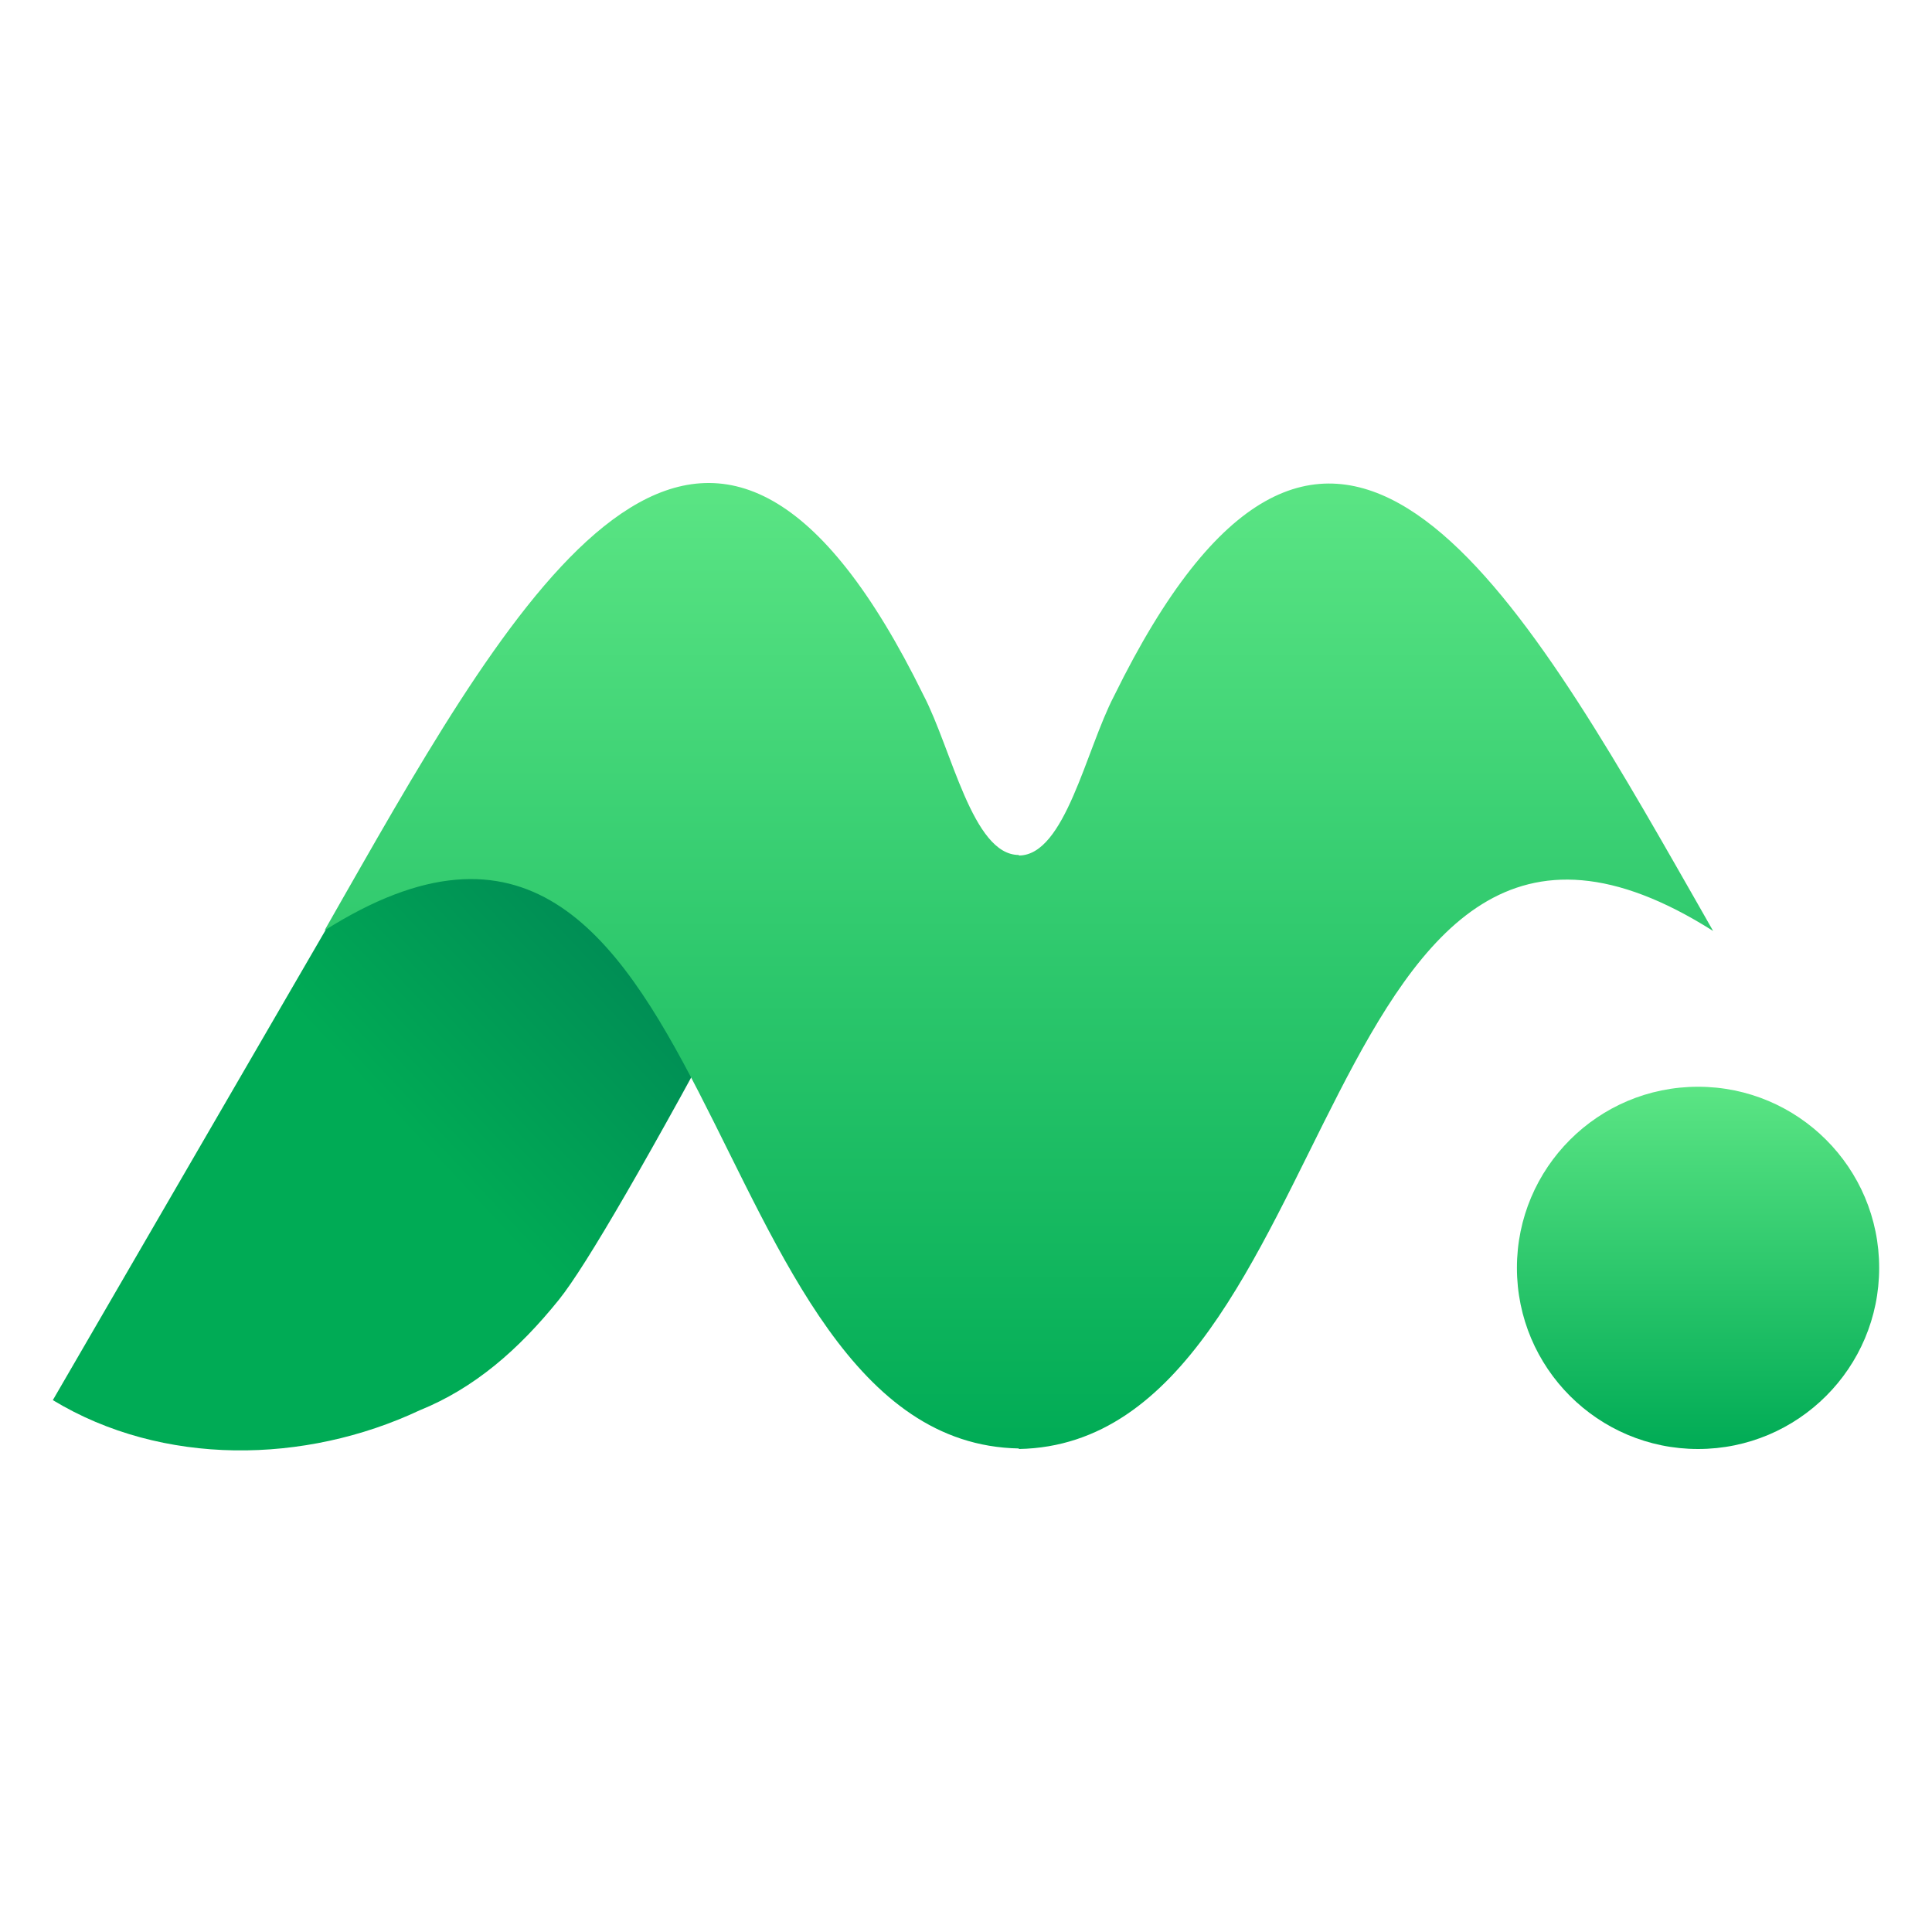
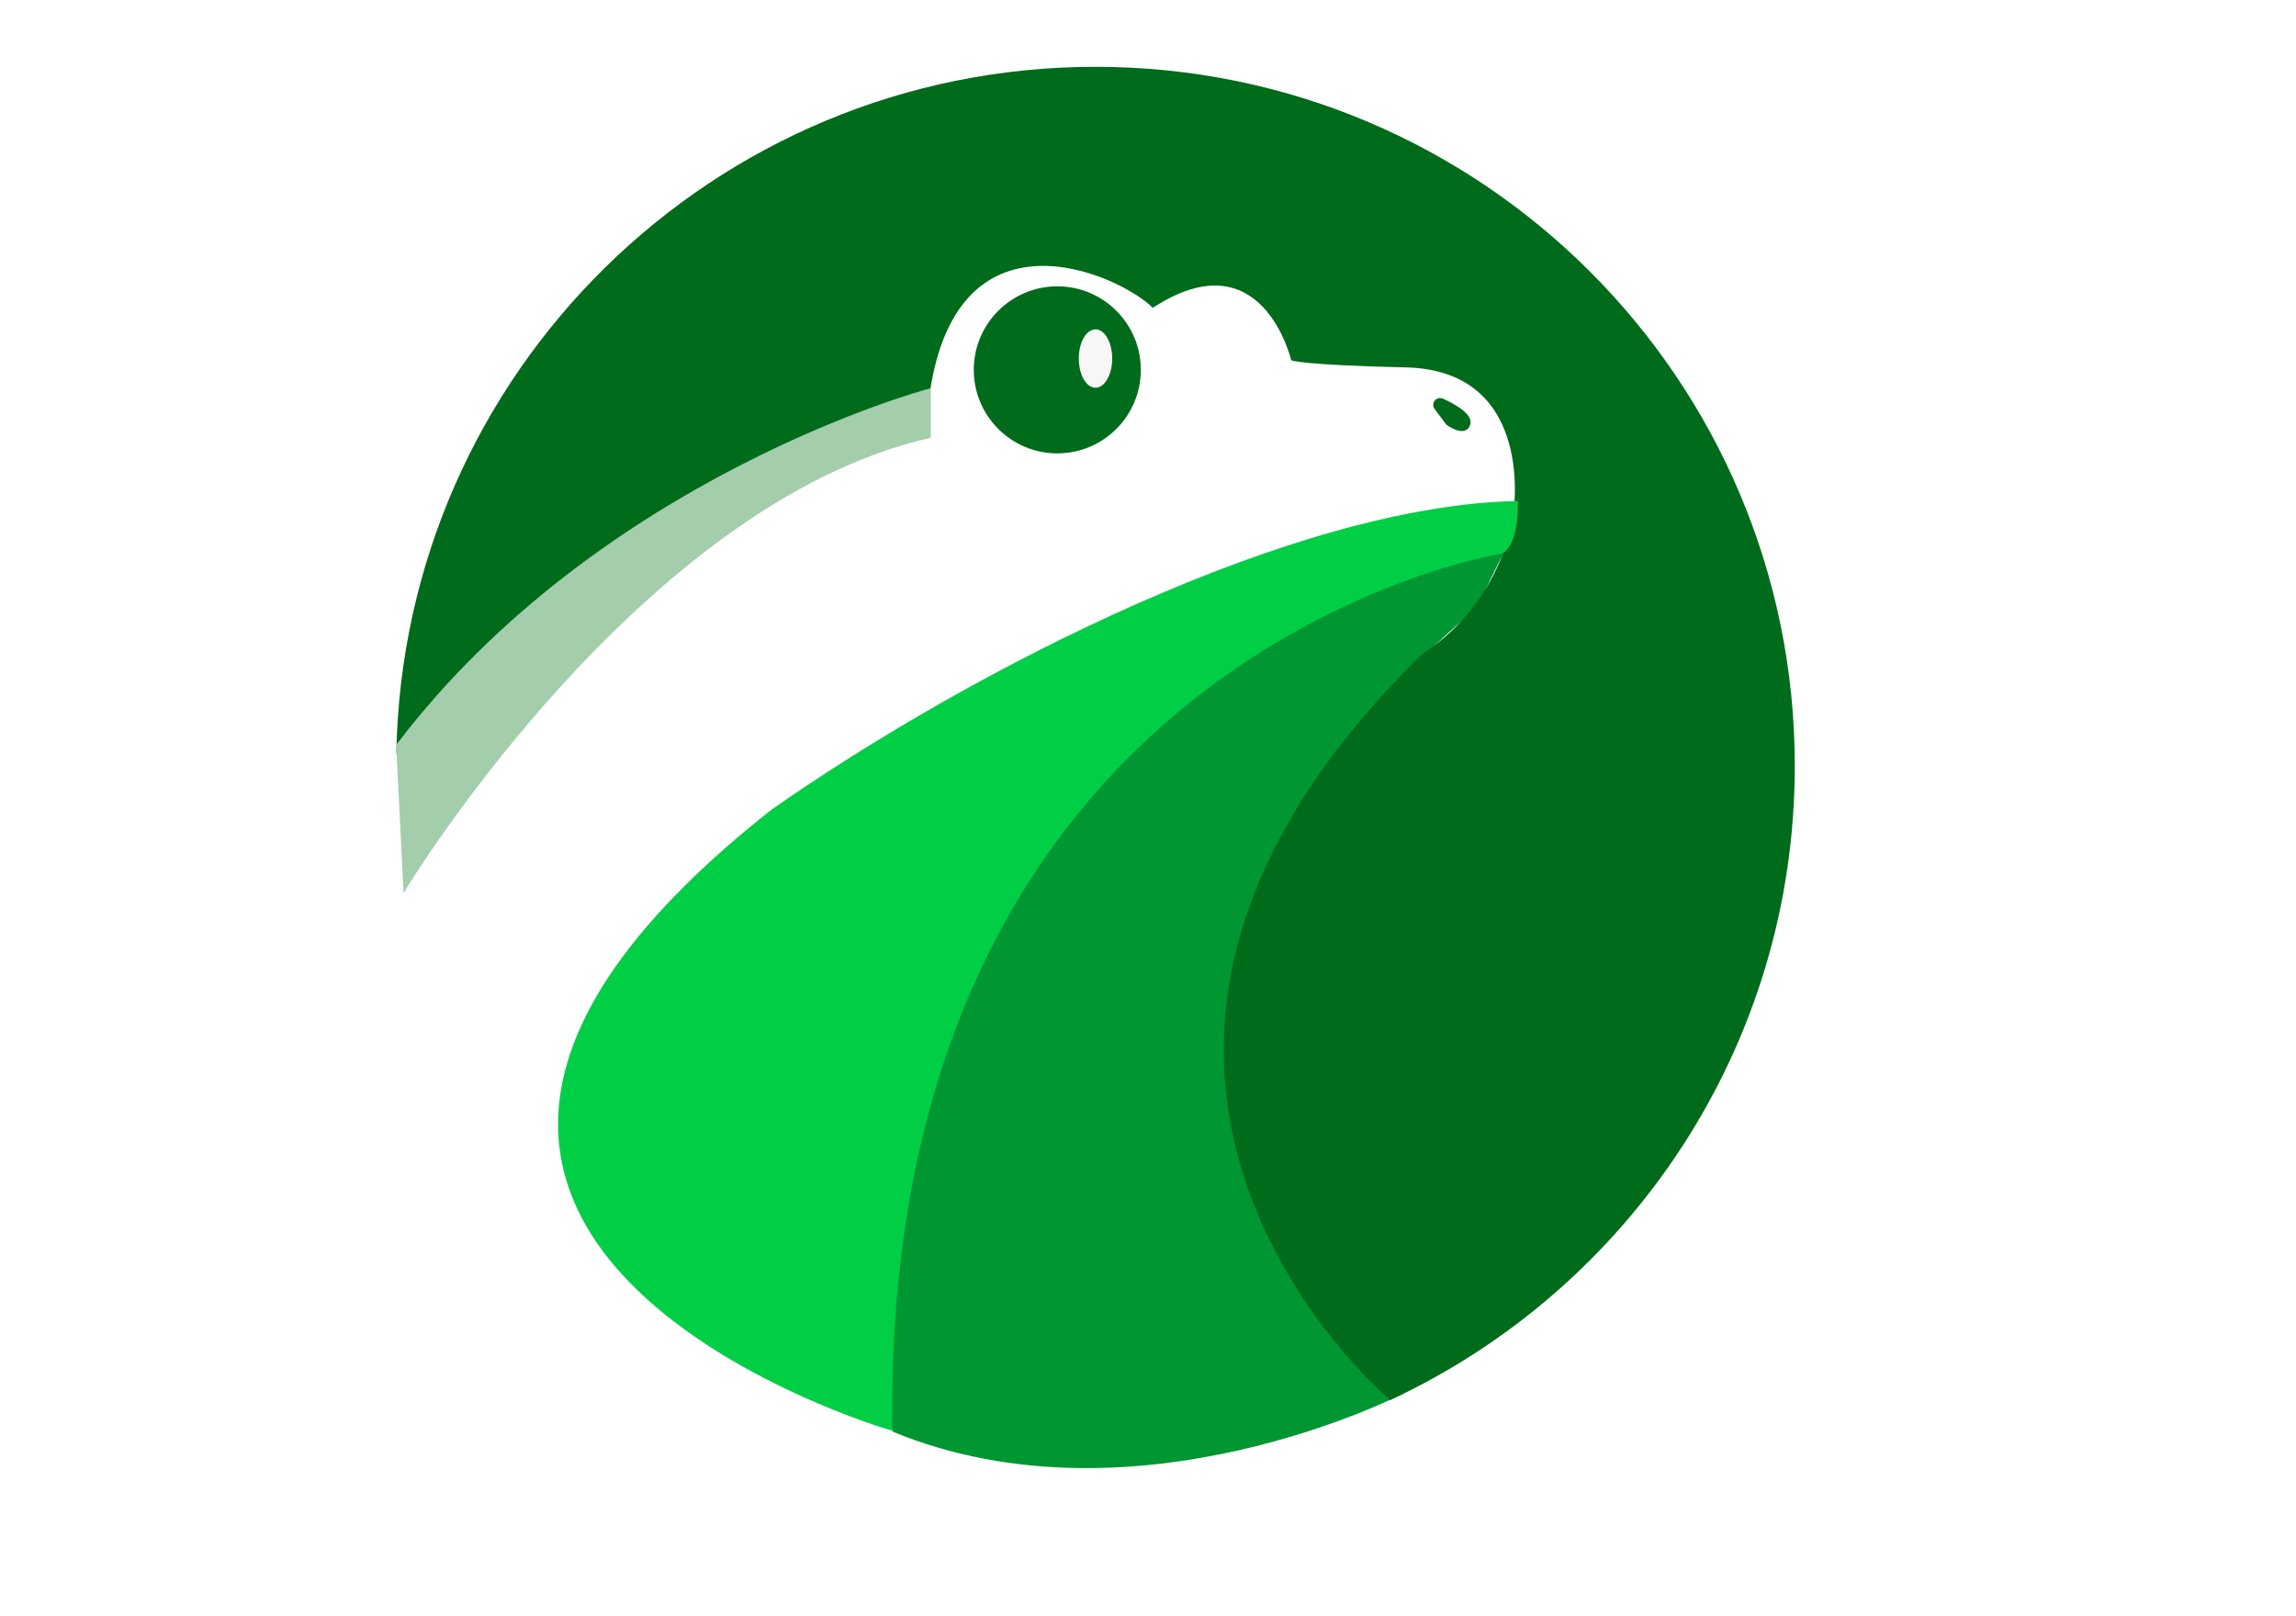
- <svg xmlns="http://www.w3.org/2000/svg" height="512" viewBox="0 0 512 512" width="512">
-   <linearGradient id="a" x1="100%" x2="50%" y1="5.663%" y2="50%">
-     <stop offset="0" stop-color="#007b55" />
-     <stop offset="1" stop-color="#00ab55" />
-   </linearGradient>
-   <linearGradient id="b" x1="50%" x2="50%" y1="0%" y2="100%">
-     <stop offset="0" stop-color="#5be584" />
-     <stop offset="1" stop-color="#00ab55" />
-   </linearGradient>
-   <g fill="none" fill-rule="evenodd" transform="translate(14 128)">
-     <path d="m92.807 83.107c44.289 22.889 46.308 23.935 46.401 23.98.012.009.642.333 44.793 23.153-26.072 48.54-42.693 77.266-49.868 86.179-10.759 13.37-22.495 23.493-36.93 29.334-30.346 14.262-68.07 14.929-97.202-2.704z" fill="url(#a)" />
-     <g fill="url(#b)">
-       <path d="m430.31 101.726c-46.271-80.956-94.1-157.228-149.043-45.344-7.516 14.383-12.995 42.337-25.267 42.337v-.142c-12.272 0-17.749-27.953-25.265-42.337-54.945-111.885-102.774-35.612-149.045 45.344-3.482 6.105-6.827 11.932-9.69 16.996 106.038-67.127 97.11 135.666 184 137.278v.142c86.891-1.611 77.962-204.405 184-137.28-2.861-5.062-6.206-10.889-9.69-16.994" />
-       <path d="m436 256c26.509 0 48-21.491 48-48s-21.491-48-48-48-48 21.491-48 48 21.491 48 48 48" />
-     </g>
+ <svg xmlns="http://www.w3.org/2000/svg" viewBox="0 0 481 338.48">
+   <defs>
+     <style>
+       .cls-1 {
+         fill: #009632;
+       }
+ 
+       .cls-2 {
+         fill: #a3cdab;
+         stroke: #a3cdab;
+       }
+ 
+       .cls-2, .cls-3 {
+         stroke-miterlimit: 10;
+       }
+ 
+       .cls-4 {
+         fill: #f7f7f7;
+       }
+ 
+       .cls-3 {
+         fill: #00cf46;
+         stroke: #00cf46;
+       }
+ 
+       .cls-5 {
+         fill: #006b1a;
+       }
+     </style>
+   </defs>
+   <g id="Layer_3" data-name="Layer 3">
+     <path class="cls-1" d="m294,292s-56,29-107,8c-14-55,10-157,128.55-185.31l-6.42,13.06s-101.13,77.26-15.13,164.26Z" />
+   </g>
+   <g id="Layer_2" data-name="Layer 2">
+     <path class="cls-5" d="m229.5,14c-80.03,0-145.07,64.18-146.47,143.88,31.09-36.71,85.61-66.42,111.47-73.38,5-43,40-27,47-20,23-15,29,11,29,11,0,0,2,1,24.5,1.5,27,1,22,31,22,31,0,0-2,18-19,29-84.83,82.94-15.08,149.07-6.79,156.39,50.07-23.29,84.79-74.03,84.79-132.89,0-80.91-65.59-146.5-146.5-146.5Z" />
+   </g>
+   <g id="Layer_4" data-name="Layer 4">
+     <path class="cls-3" d="m186.43,299.14s-137.43-40.14-24.43-129.14c43-30,109.5-63.5,155.5-64.5,0,9-3,10-3,10,0,0-130.07,20.64-128.07,183.64Z" />
+   </g>
+   <g id="Layer_5" data-name="Layer 5">
+     <path class="cls-2" d="m84.97,185.5s48.9-80.28,109.53-94.16v-9.34s-68.46,18.26-111,74.26q1.47,29.24,1.47,29.24Z" />
+   </g>
+   <g id="Layer_6" data-name="Layer 6">
+     <circle class="cls-5" cx="221.5" cy="77.5" r="17.5" />
+   </g>
+   <g id="Layer_7" data-name="Layer 7">
+     <ellipse class="cls-4" cx="229.5" cy="75.13" rx="3.5" ry="6.12" />
+   </g>
+   <g id="Layer_8" data-name="Layer 8">
+     <path class="cls-5" d="m300.4,84.2c.35-.69,1.18-.98,1.88-.67,2.22,1,6.46,3.23,5.72,5.46-.87,2.6-3.99.69-4.8.14-.13-.09-.24-.2-.33-.32l-2.33-3.11c-.33-.44-.38-1.02-.14-1.51h0Z" />
  </g>
</svg>
